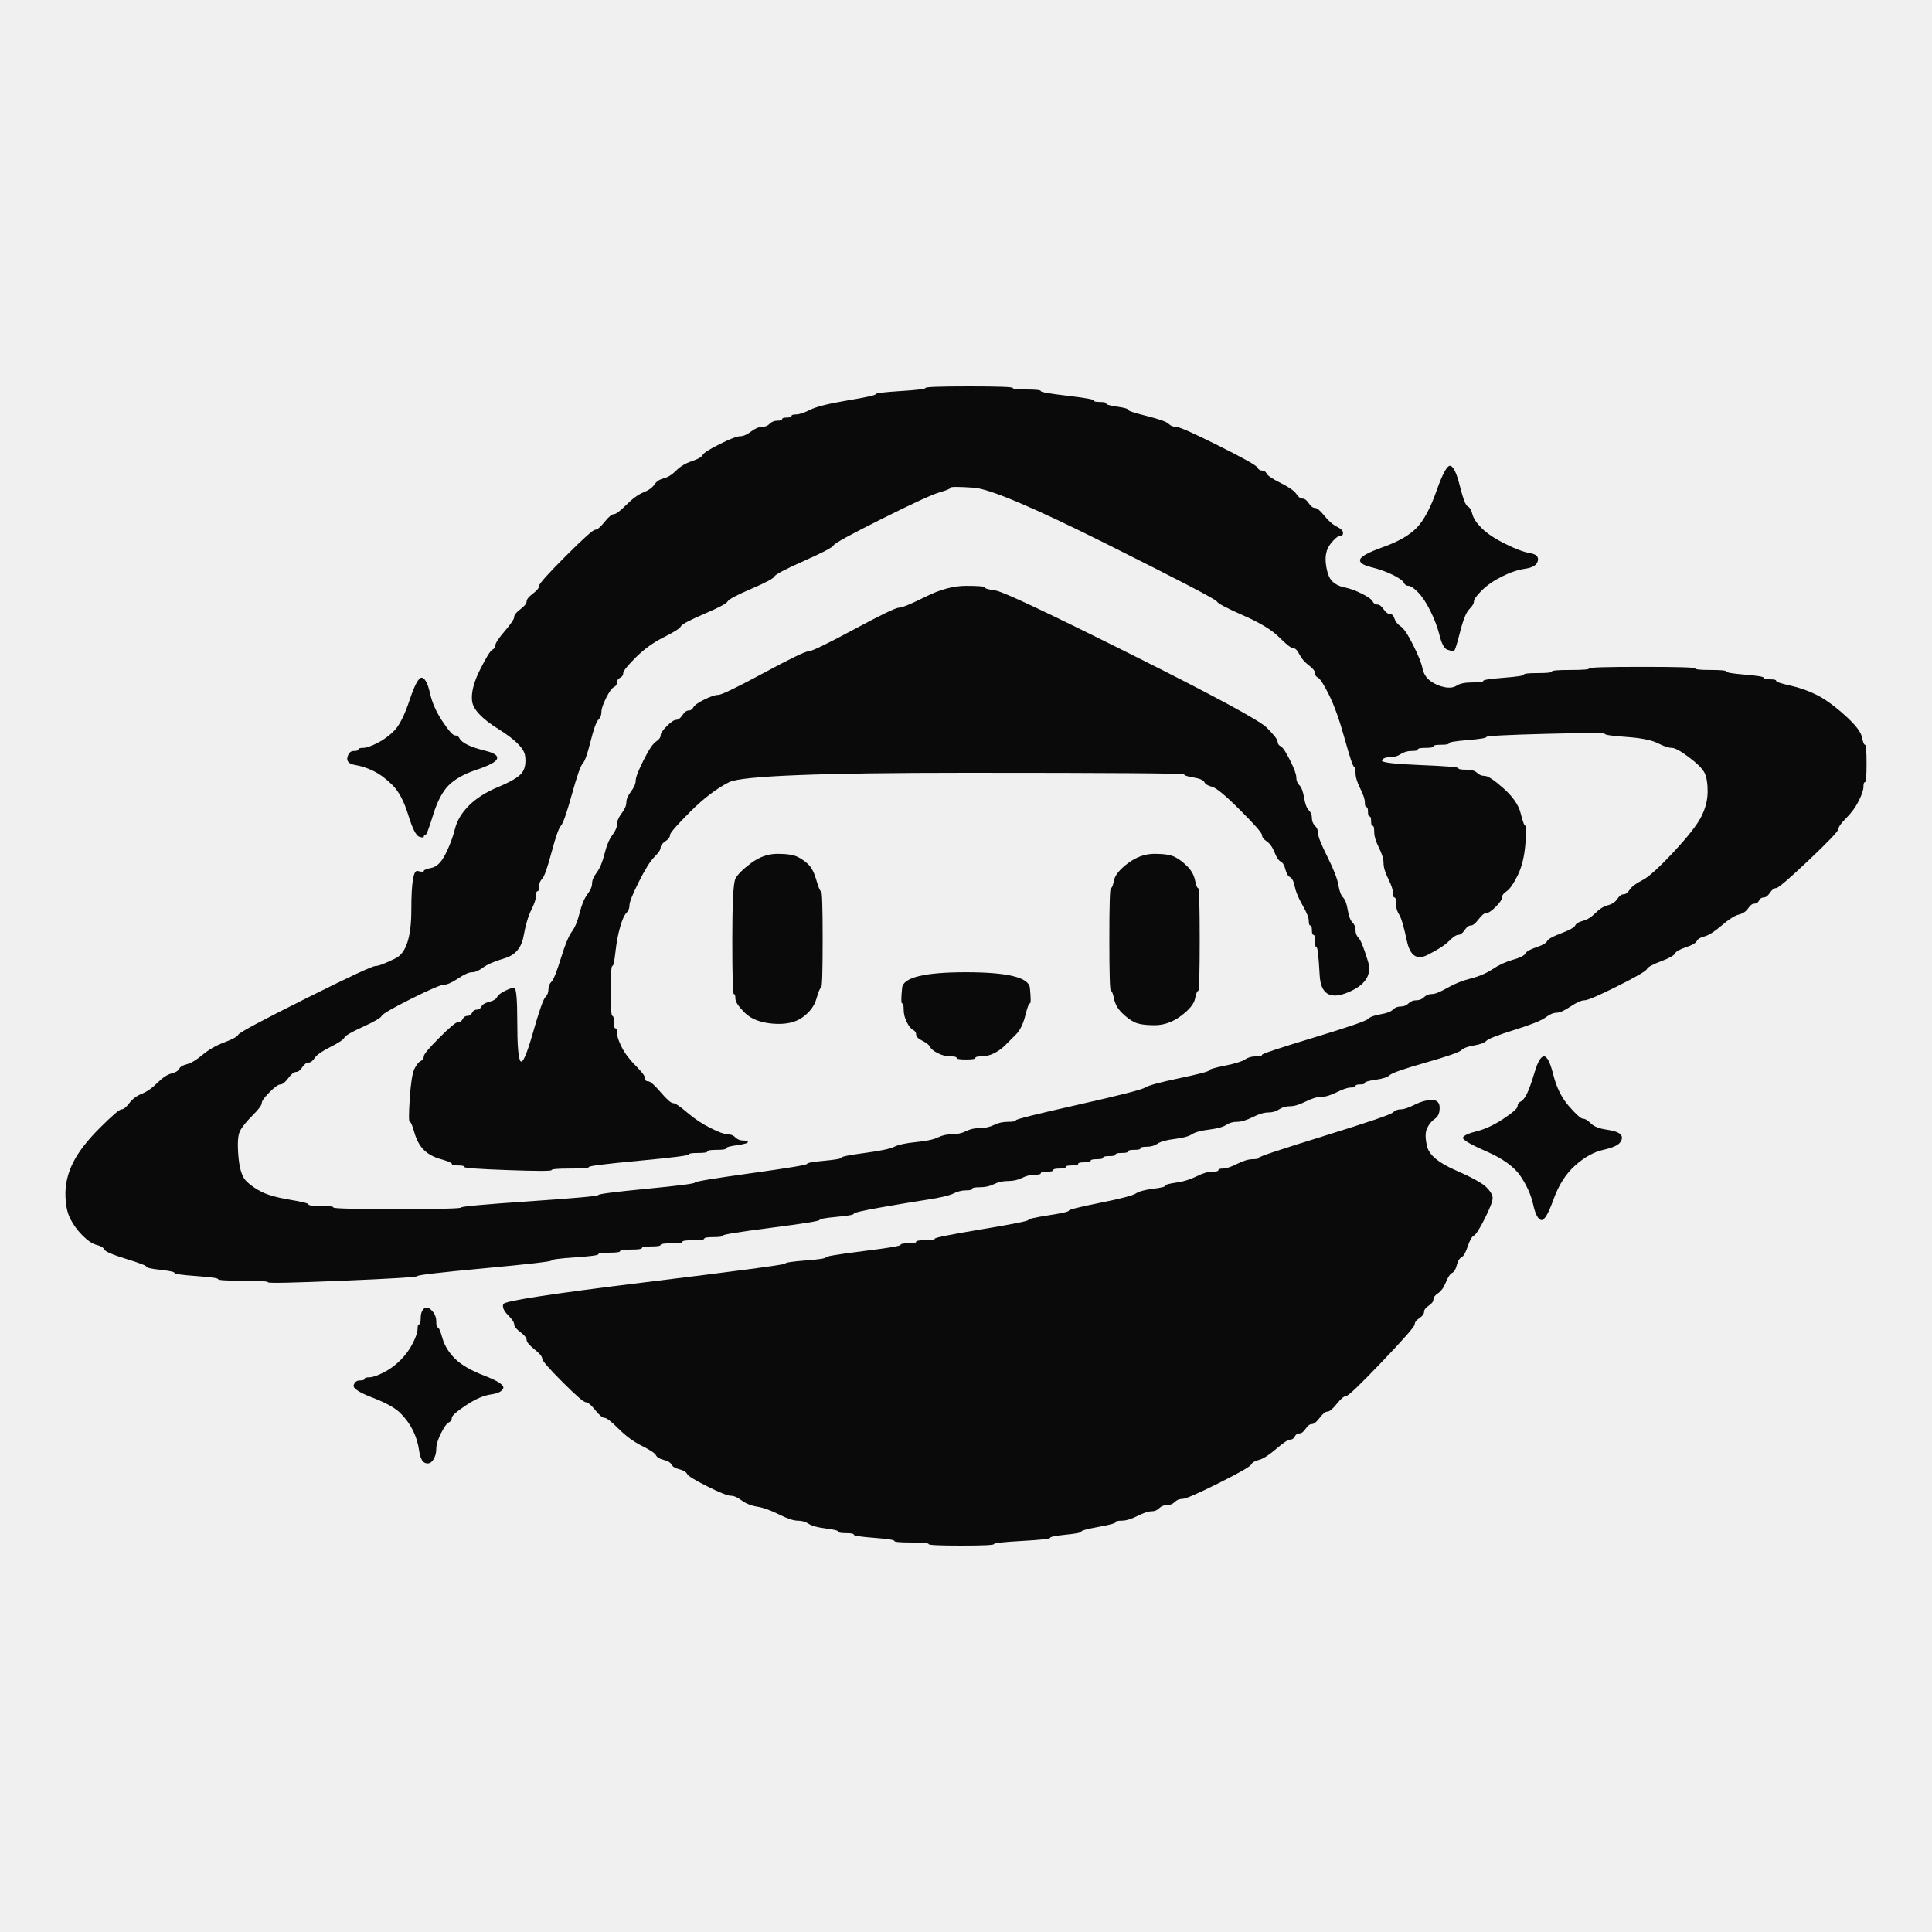
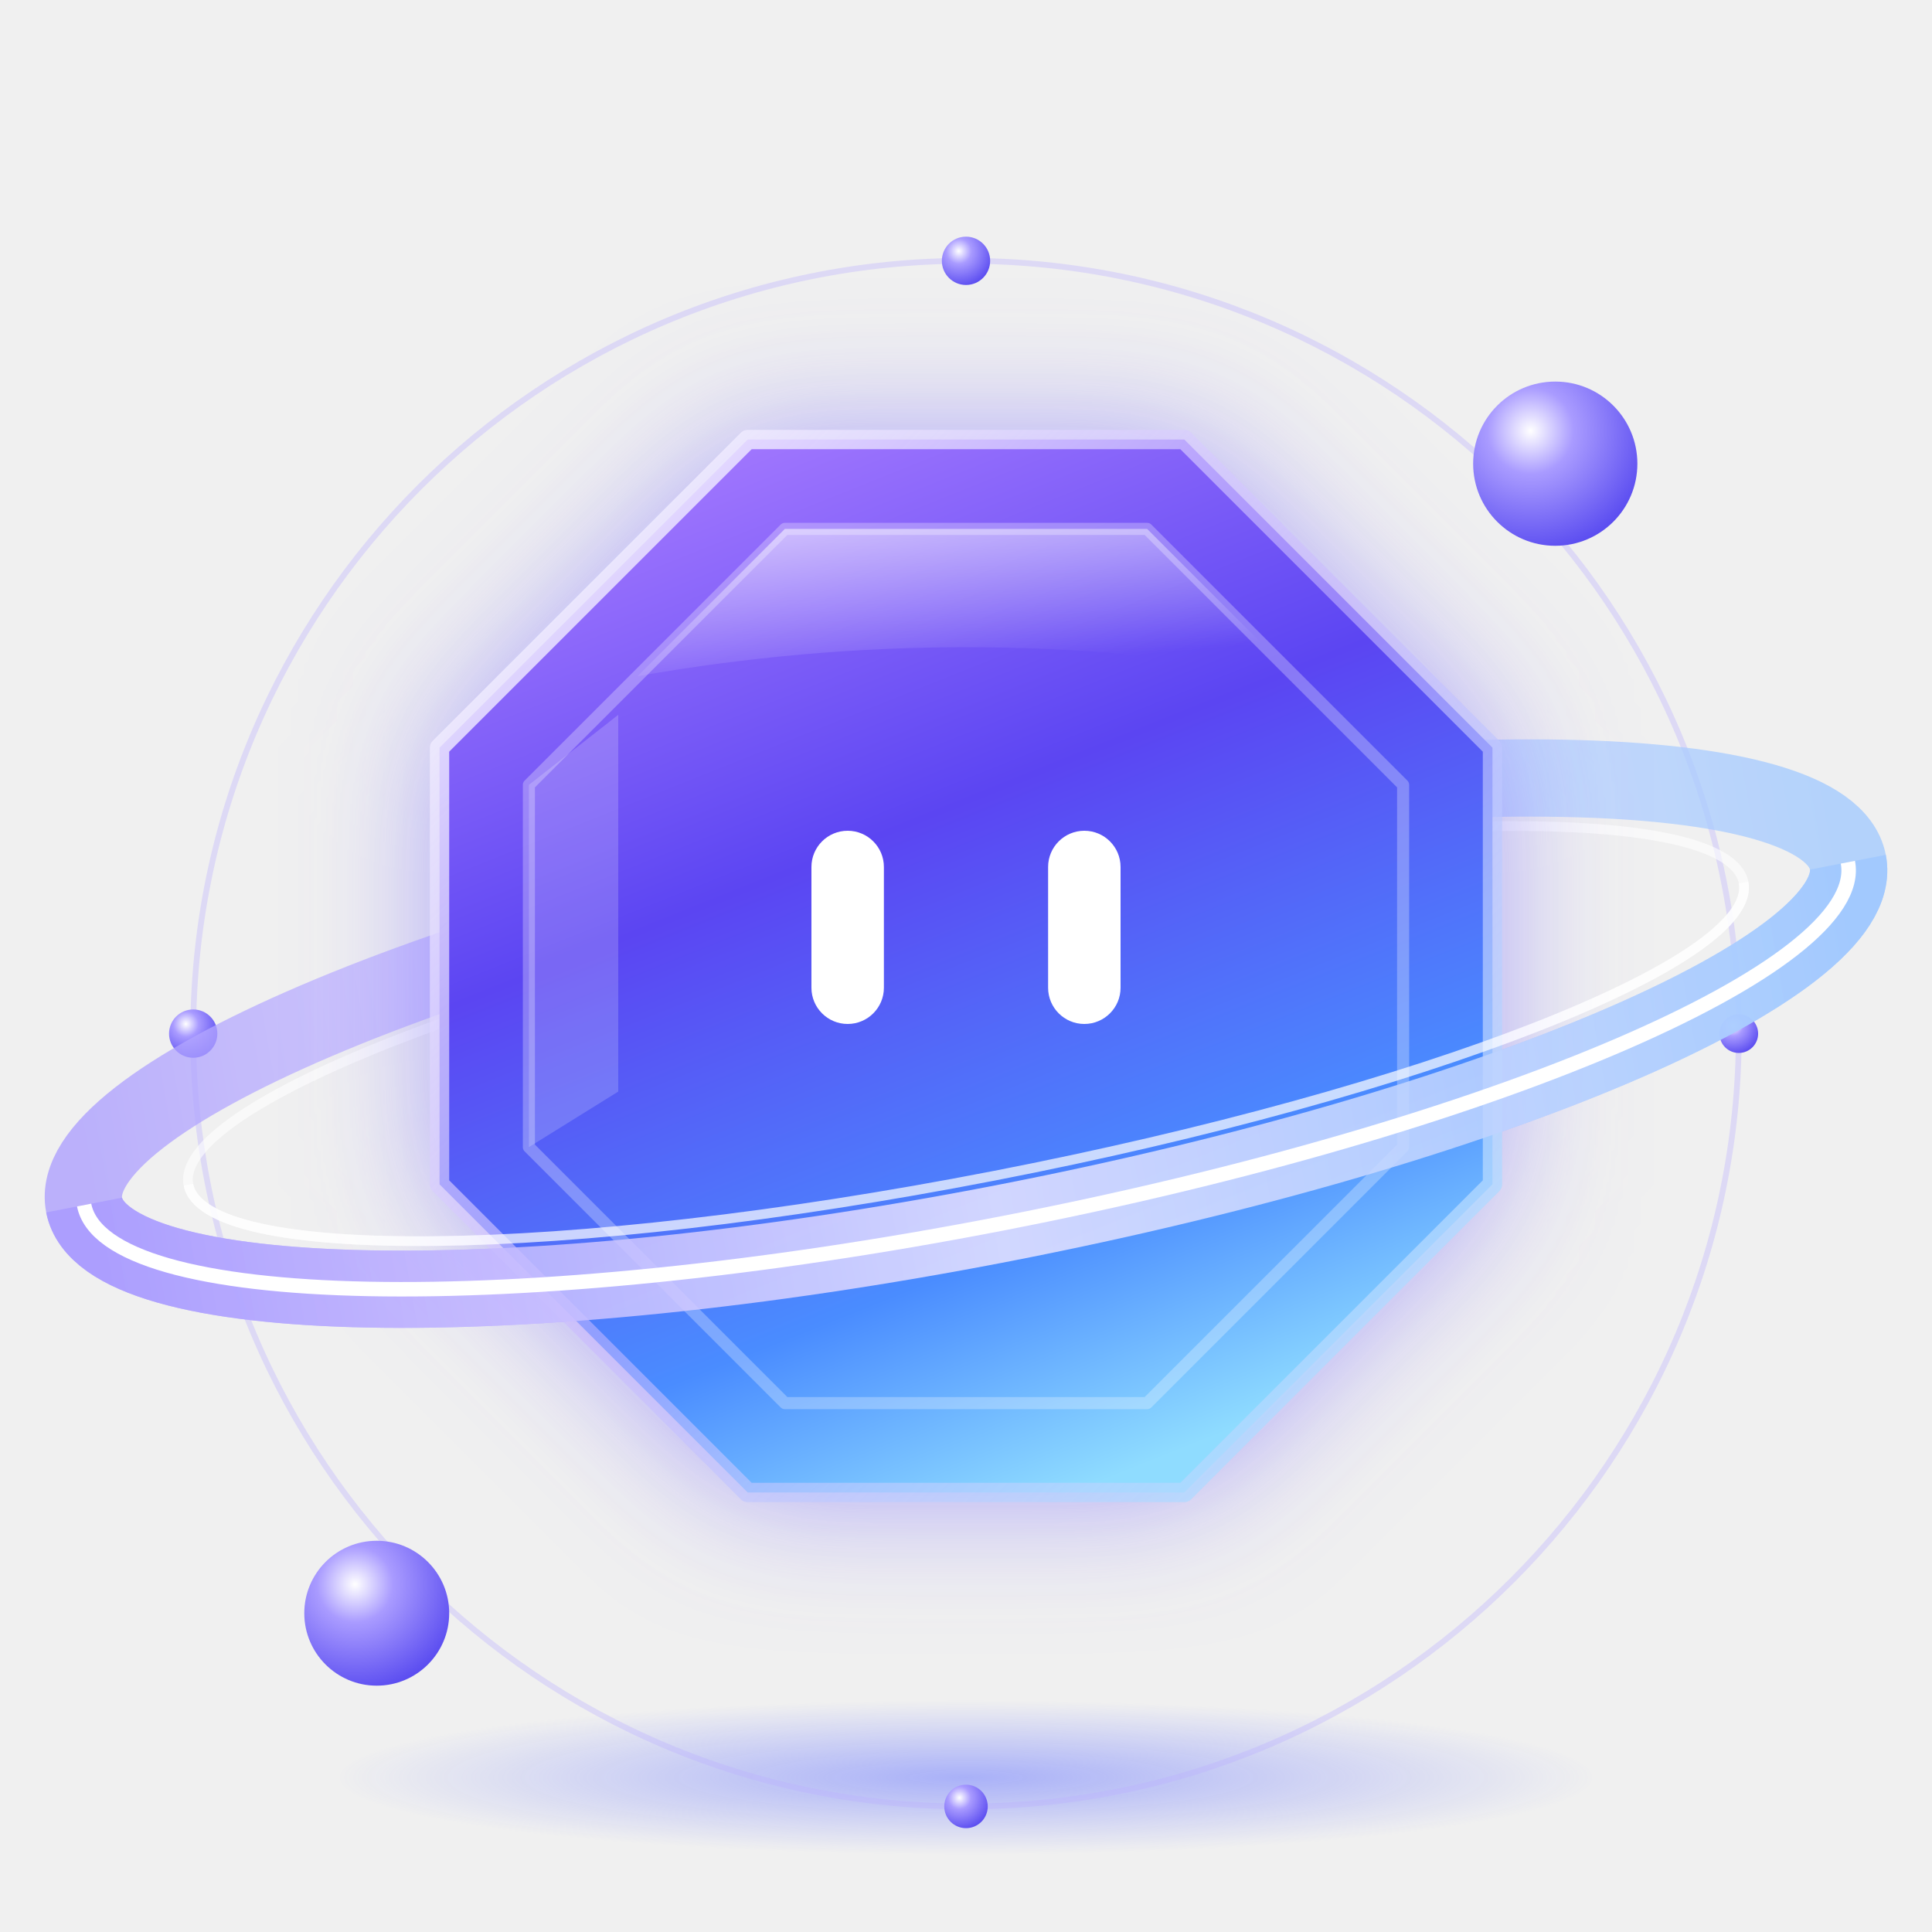
- <svg xmlns="http://www.w3.org/2000/svg" viewBox="10 6 620 620" role="img" aria-label="Unidade de Inteligência">
+ <svg xmlns="http://www.w3.org/2000/svg" viewBox="0 0 400 400" role="img" aria-label="Unidade de Inteligência">
+   <defs>
+     <linearGradient id="corpo" x1="0.2" y1="0" x2="0.6" y2="1">
+       <stop offset="0" stop-color="#a77bff" />
+       <stop offset="0.4" stop-color="#5b45f2" />
+       <stop offset="0.78" stop-color="#4a8cff" />
+       <stop offset="1" stop-color="#8fdcff" />
+     </linearGradient>
+     <linearGradient id="borda" x1="0" y1="0" x2="1" y2="1">
+       <stop offset="0" stop-color="#ffffff" stop-opacity=".95" />
+       <stop offset="0.5" stop-color="#c9b8ff" stop-opacity=".55" />
+       <stop offset="1" stop-color="#a8e6ff" stop-opacity=".9" />
+     </linearGradient>
+     <linearGradient id="vidro" x1="0" y1="0" x2="0.4" y2="1">
+       <stop offset="0" stop-color="#ffffff" stop-opacity=".6" />
+       <stop offset="1" stop-color="#ffffff" stop-opacity="0" />
+     </linearGradient>
+     <linearGradient id="anel" x1="0" y1="0" x2="1" y2="0">
+       <stop offset="0" stop-color="#a99bff" />
+       <stop offset="0.5" stop-color="#e9e4ff" />
+       <stop offset="1" stop-color="#9fc8ff" />
+     </linearGradient>
+     <radialGradient id="bola" cx="0.35" cy="0.3" r="0.75">
+       <stop offset="0" stop-color="#ffffff" />
+       <stop offset="0.35" stop-color="#a99bff" />
+       <stop offset="1" stop-color="#5a4cf0" />
+     </radialGradient>
+     <radialGradient id="chao" cx="0.5" cy="0.5" r="0.5">
+       <stop offset="0" stop-color="#6f7dff" stop-opacity=".55" />
+       <stop offset="1" stop-color="#6f7dff" stop-opacity="0" />
+     </radialGradient>
+     <filter id="aura" x="-30%" y="-30%" width="160%" height="160%">
+       <feGaussianBlur stdDeviation="14" />
+     </filter>
+     <clipPath id="frente">
+       <rect x="0" y="214" width="400" height="186" />
+     </clipPath>
+   </defs>
  <style>
-     .t { fill: #0a0a0a; }
-     @media (prefers-color-scheme: dark) { .t { fill: #f7f7f7; } }
-     .corpo  { animation: flutuar 4.2s ease-in-out infinite; }
-     .olhos  { transform-box: fill-box; transform-origin: center;
-               animation: piscar 5s ease-in-out infinite; }
-     .estrela { transform-box: fill-box; transform-origin: center;
-                animation: brilhar 2.6s ease-in-out infinite; }
-     .e2 { animation-delay: -0.65s; } .e3 { animation-delay: -1.3s; } .e4 { animation-delay: -1.95s; }
-     @keyframes flutuar { 0%, 100% { transform: translateY(0); } 50% { transform: translateY(-10px); } }
-     @keyframes piscar  { 0%, 92%, 100% { transform: scaleY(1); } 95% { transform: scaleY(0.1); } }
-     @keyframes brilhar { 0%, 100% { transform: scale(1) rotate(0deg); opacity: 1; }
-                          50% { transform: scale(0.55) rotate(20deg); opacity: 0.45; } }
+     .flutua { animation: flutuar 4.5s ease-in-out infinite; }
+     .chao { animation: sombra 4.5s ease-in-out infinite; transform-origin: 200px 368px; }
+     .olho { transform-box: fill-box; transform-origin: center; animation: piscar 5s ease-in-out infinite; }
+     .orbita { transform-origin: 200px 214px; animation: girar 18s linear infinite; }
+     .orbita.b { animation-duration: 26s; animation-direction: reverse; }
+     .anel-luz { animation: brilho 3.2s ease-in-out infinite; }
+     @keyframes flutuar { 0%, 100% { transform: translateY(0); } 50% { transform: translateY(-9px); } }
+     @keyframes sombra { 0%, 100% { transform: scaleX(1); opacity: 1; } 50% { transform: scaleX(.86); opacity: .7; } }
+     @keyframes piscar { 0%, 92%, 100% { transform: scaleY(1); } 95% { transform: scaleY(.1); } }
+     @keyframes girar { to { transform: rotate(360deg); } }
+     @keyframes brilho { 0%, 100% { opacity: .35; } 50% { opacity: .9; } }
    @media (prefers-reduced-motion: reduce) { * { animation: none !important; } }
  </style>
-   <path class="t estrela e1" d="M471.0 163.5Q474.0 155.0 475.5 155.5Q477.0 156.0 478.5 162.0Q480.0 168.0 481.0 168.5Q482.0 169.0 482.5 171.0Q483.0 173.0 485.5 175.5Q488.0 178.0 493.0 180.5Q498.0 183.0 501.0 183.5Q504.0 184.0 503.5 186.0Q503.0 188.0 499.5 188.5Q496.0 189.0 492.0 191.0Q488.0 193.0 485.5 195.5Q483.0 198.0 483.0 199.0Q483.0 200.0 481.5 201.5Q480.0 203.0 478.5 209.0Q477.0 215.0 476.5 215.0Q476.0 215.0 474.5 214.5Q473.0 214.0 472.0 210.0Q471.0 206.0 469.0 202.0Q467.0 198.0 465.0 196.0Q463.0 194.0 462.0 194.0Q461.0 194.0 460.5 193.0Q460.0 192.0 457.0 190.5Q454.0 189.0 450.0 188.0Q446.0 187.0 446.5 185.5Q447.0 184.0 454.0 181.5Q461.0 179.0 464.5 175.5Q468.0 172.0 471.0 163.5Z" />
-   <path class="t estrela e2" d="M141.5 230.5Q144.0 223.0 145.5 223.5Q147.0 224.0 148.0 228.5Q149.0 233.0 152.0 237.5Q155.0 242.0 156.0 242.0Q157.0 242.0 157.5 243.0Q158.0 244.0 160.0 245.0Q162.0 246.0 166.0 247.0Q170.0 248.0 169.5 249.5Q169.0 251.0 163.0 253.0Q157.0 255.0 154.0 258.0Q151.0 261.0 149.0 267.5Q147.0 274.0 146.5 274.0Q146.0 274.0 146.0 274.5Q146.0 275.0 144.5 274.5Q143.0 274.0 141.0 267.5Q139.0 261.0 136.0 258.0Q133.0 255.0 130.0 253.5Q127.0 252.0 124.0 251.5Q121.0 251.0 121.5 249.0Q122.0 247.0 123.5 247.0Q125.0 247.0 125.0 246.5Q125.0 246.0 126.5 246.0Q128.0 246.0 131.0 244.5Q134.0 243.0 136.5 240.5Q139.0 238.0 141.5 230.5Z" />
-   <path class="t estrela e3" d="M502.5 350.0Q504.0 345.0 505.5 345.0Q507.0 345.0 508.5 351.0Q510.0 357.0 513.5 361.0Q517.0 365.0 518.0 365.0Q519.0 365.0 520.5 366.5Q522.0 368.0 525.5 368.5Q529.0 369.0 530.0 370.0Q531.0 371.0 530.0 372.5Q529.0 374.0 524.5 375.0Q520.0 376.0 515.5 380.0Q511.0 384.0 508.5 391.0Q506.0 398.0 504.5 397.5Q503.0 397.0 502.0 392.5Q501.0 388.0 498.0 383.5Q495.0 379.0 487.0 375.5Q479.0 372.0 479.5 371.0Q480.0 370.0 484.0 369.0Q488.0 368.0 492.5 365.0Q497.0 362.0 497.0 361.0Q497.0 360.0 498.0 359.5Q499.0 359.0 500.0 357.0Q501.0 355.0 502.5 350.0Z" />
-   <path class="t estrela e4" d="M146.0 426.0Q147.0 425.0 148.5 426.5Q150.0 428.0 150.0 430.0Q150.0 432.0 150.5 432.0Q151.0 432.0 152.0 435.5Q153.0 439.0 156.0 442.0Q159.0 445.0 165.5 447.5Q172.0 450.0 171.5 451.5Q171.0 453.0 167.5 453.5Q164.0 454.0 159.5 457.0Q155.0 460.0 155.0 461.0Q155.0 462.0 154.0 462.5Q153.0 463.0 151.5 466.0Q150.0 469.0 150.0 471.0Q150.0 473.0 149.0 474.5Q148.0 476.0 146.5 475.5Q145.0 475.0 144.5 471.5Q144.0 468.0 142.5 465.0Q141.0 462.0 138.5 459.5Q136.0 457.0 129.5 454.5Q123.0 452.0 123.5 450.5Q124.0 449.0 125.5 449.0Q127.0 449.0 127.0 448.5Q127.0 448.0 128.5 448.0Q130.0 448.0 133.0 446.5Q136.0 445.0 138.5 442.5Q141.0 440.0 142.5 437.0Q144.0 434.0 144.0 432.5Q144.0 431.0 144.5 431.0Q145.0 431.0 145.0 429.0Q145.0 427.0 146.0 426.0Z" />
-   <g class="corpo">
-     <path class="t" fill-rule="evenodd" d="M307.0 130.5Q307.0 130.0 321.0 130.0Q335.0 130.0 335.0 130.5Q335.0 131.0 339.5 131.0Q344.0 131.0 344.0 131.5Q344.0 132.0 352.5 133.0Q361.0 134.0 361.0 134.5Q361.0 135.0 363.0 135.0Q365.0 135.0 365.0 135.5Q365.0 136.0 368.5 136.5Q372.0 137.0 372.0 137.5Q372.0 138.0 378.0 139.5Q384.0 141.0 385.0 142.0Q386.0 143.0 387.5 143.0Q389.0 143.0 401.0 149.0Q413.0 155.0 413.5 156.0Q414.0 157.0 415.0 157.0Q416.0 157.0 416.5 158.0Q417.0 159.0 421.0 161.0Q425.0 163.0 426.0 164.5Q427.0 166.0 428.0 166.0Q429.0 166.0 430.0 167.5Q431.0 169.0 432.0 169.0Q433.0 169.0 435.0 171.5Q437.0 174.0 439.0 175.0Q441.0 176.0 441.0 177.0Q441.0 178.0 440.0 178.0Q439.0 178.0 437.0 180.5Q435.0 183.0 435.5 187.0Q436.0 191.0 437.5 192.5Q439.0 194.0 441.5 194.5Q444.0 195.0 447.0 196.5Q450.0 198.0 450.5 199.0Q451.0 200.0 452.0 200.0Q453.0 200.0 454.0 201.5Q455.0 203.0 456.0 203.0Q457.0 203.0 457.5 204.5Q458.0 206.0 459.5 207.0Q461.0 208.0 463.5 213.0Q466.0 218.0 466.5 220.5Q467.0 223.0 469.0 224.5Q471.0 226.0 473.5 226.5Q476.0 227.0 477.5 226.0Q479.0 225.0 482.5 225.0Q486.0 225.0 486.0 224.5Q486.0 224.0 492.5 223.5Q499.0 223.0 499.0 222.5Q499.0 222.0 503.5 222.0Q508.0 222.0 508.0 221.5Q508.0 221.0 514.0 221.0Q520.0 221.0 520.0 220.5Q520.0 220.0 537.0 220.0Q554.0 220.0 554.0 220.5Q554.0 221.0 559.0 221.0Q564.0 221.0 564.0 221.5Q564.0 222.0 570.0 222.5Q576.0 223.0 576.0 223.5Q576.0 224.0 578.0 224.0Q580.0 224.0 580.0 224.5Q580.0 225.0 584.5 226.0Q589.0 227.0 593.0 229.0Q597.0 231.0 602.0 235.5Q607.0 240.0 607.5 242.5Q608.0 245.0 608.5 245.0Q609.0 245.0 609.0 251.0Q609.0 257.0 608.5 257.0Q608.0 257.0 608.0 258.5Q608.0 260.0 606.5 263.0Q605.0 266.0 602.5 268.5Q600.0 271.0 600.0 272.0Q600.0 273.0 590.5 282.0Q581.0 291.0 580.0 291.0Q579.0 291.0 578.0 292.5Q577.0 294.0 576.0 294.0Q575.0 294.0 574.5 295.0Q574.0 296.0 573.0 296.0Q572.0 296.0 571.0 297.5Q570.0 299.0 568.0 299.5Q566.0 300.0 562.5 303.0Q559.0 306.0 557.0 306.5Q555.0 307.0 554.5 308.0Q554.0 309.0 551.0 310.0Q548.0 311.0 547.5 312.0Q547.0 313.0 543.0 314.5Q539.0 316.0 538.5 317.0Q538.0 318.0 529.0 322.5Q520.0 327.0 518.5 327.0Q517.0 327.0 514.0 329.0Q511.0 331.0 509.5 331.0Q508.0 331.0 506.0 332.5Q504.0 334.0 496.0 336.5Q488.0 339.0 487.0 340.0Q486.0 341.0 483.0 341.5Q480.0 342.0 479.0 343.0Q478.0 344.0 467.5 347.0Q457.0 350.0 456.0 351.0Q455.0 352.0 451.5 352.5Q448.0 353.0 448.0 353.5Q448.0 354.0 446.5 354.0Q445.0 354.0 445.0 354.5Q445.0 355.0 443.5 355.0Q442.0 355.0 439.0 356.5Q436.0 358.0 434.0 358.0Q432.0 358.0 429.0 359.5Q426.0 361.0 424.0 361.0Q422.0 361.0 420.5 362.0Q419.0 363.0 417.0 363.0Q415.0 363.0 412.0 364.5Q409.0 366.0 407.0 366.0Q405.0 366.0 403.5 367.0Q402.0 368.0 398.0 368.5Q394.0 369.0 392.5 370.0Q391.0 371.0 387.0 371.5Q383.0 372.0 381.5 373.0Q380.0 374.0 378.0 374.0Q376.0 374.0 376.0 374.5Q376.0 375.0 374.0 375.0Q372.0 375.0 372.0 375.5Q372.0 376.0 370.0 376.0Q368.0 376.0 368.0 376.5Q368.0 377.0 366.0 377.0Q364.0 377.0 364.0 377.5Q364.0 378.0 362.0 378.0Q360.0 378.0 360.0 378.5Q360.0 379.0 358.0 379.0Q356.0 379.0 356.0 379.5Q356.0 380.0 354.0 380.0Q352.0 380.0 352.0 380.5Q352.0 381.0 350.0 381.0Q348.0 381.0 348.0 381.5Q348.0 382.0 346.0 382.0Q344.0 382.0 344.0 382.5Q344.0 383.0 342.0 383.0Q340.0 383.0 338.0 384.0Q336.0 385.0 333.5 385.0Q331.0 385.0 329.0 386.0Q327.0 387.0 324.5 387.0Q322.0 387.0 322.0 387.5Q322.0 388.0 320.0 388.0Q318.0 388.0 316.0 389.0Q314.0 390.0 307.5 391.0Q301.0 392.0 292.5 393.5Q284.0 395.0 284.0 395.5Q284.0 396.0 278.5 396.5Q273.0 397.0 273.0 397.5Q273.0 398.0 257.5 400.0Q242.0 402.0 242.0 402.5Q242.0 403.0 239.0 403.0Q236.0 403.0 236.0 403.5Q236.0 404.0 232.5 404.0Q229.0 404.0 229.0 404.5Q229.0 405.0 225.5 405.0Q222.0 405.0 222.0 405.5Q222.0 406.0 219.0 406.0Q216.0 406.0 216.0 406.5Q216.0 407.0 212.5 407.0Q209.0 407.0 209.0 407.5Q209.0 408.0 205.5 408.0Q202.0 408.0 202.0 408.5Q202.0 409.0 194.5 409.5Q187.0 410.0 187.0 410.5Q187.0 411.0 165.5 413.0Q144.0 415.0 144.0 415.5Q144.0 416.0 120.0 417.0Q96.0 418.0 96.0 417.5Q96.0 417.0 88.0 417.0Q80.0 417.0 80.0 416.5Q80.0 416.0 73.0 415.5Q66.0 415.0 66.0 414.5Q66.0 414.0 61.5 413.5Q57.0 413.0 57.0 412.5Q57.0 412.0 50.5 410.0Q44.0 408.0 43.5 407.0Q43.0 406.0 41.0 405.5Q39.0 405.0 36.5 402.5Q34.0 400.0 32.5 397.0Q31.0 394.0 31.0 389.0Q31.0 384.0 33.5 379.0Q36.0 374.0 42.0 368.0Q48.0 362.0 49.0 362.0Q50.0 362.0 51.5 360.0Q53.0 358.0 55.5 357.0Q58.0 356.0 60.5 353.5Q63.0 351.0 65.0 350.5Q67.0 350.0 67.5 349.0Q68.0 348.0 70.0 347.5Q72.0 347.0 75.0 344.5Q78.0 342.0 82.0 340.5Q86.0 339.0 86.5 338.0Q87.0 337.0 108.0 326.5Q129.0 316.0 130.5 316.0Q132.0 316.0 137.0 313.5Q142.0 311.0 142.0 298.0Q142.0 285.0 144.0 285.5Q146.0 286.0 146.0 285.5Q146.0 285.0 148.5 284.5Q151.0 284.0 153.0 280.0Q155.0 276.0 156.0 272.0Q157.0 268.0 160.5 264.5Q164.0 261.0 170.0 258.5Q176.0 256.0 177.5 254.0Q179.0 252.0 178.5 248.5Q178.0 245.0 170.0 240.0Q162.0 235.0 161.5 231.0Q161.0 227.0 164.0 221.0Q167.0 215.0 168.0 214.5Q169.0 214.0 169.0 213.0Q169.0 212.0 172.0 208.5Q175.0 205.0 175.0 204.0Q175.0 203.0 177.0 201.5Q179.0 200.0 179.0 199.0Q179.0 198.0 181.0 196.5Q183.0 195.0 183.0 194.0Q183.0 193.0 191.5 184.5Q200.0 176.0 201.0 176.0Q202.0 176.0 204.0 173.5Q206.0 171.0 207.0 171.0Q208.0 171.0 211.0 168.0Q214.0 165.0 216.5 164.0Q219.0 163.0 220.0 161.5Q221.0 160.0 223.0 159.5Q225.0 159.0 227.0 157.0Q229.0 155.0 232.0 154.0Q235.0 153.0 235.5 152.0Q236.0 151.0 241.0 148.5Q246.0 146.0 247.5 146.0Q249.0 146.0 251.0 144.5Q253.0 143.0 254.5 143.0Q256.0 143.0 257.0 142.0Q258.0 141.0 259.5 141.0Q261.0 141.0 261.0 140.5Q261.0 140.0 262.5 140.0Q264.0 140.0 264.0 139.5Q264.0 139.0 265.5 139.0Q267.0 139.0 270.0 137.5Q273.0 136.0 282.0 134.5Q291.0 133.0 291.0 132.5Q291.0 132.0 299.0 131.5Q307.0 131.0 307.0 130.5ZM311.5 164.0Q308.0 165.0 293.0 172.5Q278.0 180.0 277.5 181.0Q277.0 182.0 268.0 186.0Q259.0 190.0 258.5 191.0Q258.0 192.0 251.0 195.0Q244.0 198.0 243.5 199.0Q243.0 200.0 236.0 203.0Q229.0 206.0 228.5 207.0Q228.0 208.0 223.0 210.5Q218.0 213.0 214.0 217.0Q210.0 221.0 210.0 222.0Q210.0 223.0 209.0 223.5Q208.0 224.0 208.0 225.0Q208.0 226.0 207.0 226.5Q206.0 227.0 204.5 230.0Q203.0 233.0 203.0 234.5Q203.0 236.0 202.0 237.0Q201.0 238.0 199.5 244.0Q198.0 250.0 197.0 251.0Q196.0 252.0 193.5 261.0Q191.0 270.0 190.0 271.0Q189.0 272.0 187.0 279.5Q185.0 287.0 184.0 288.0Q183.0 289.0 183.0 290.5Q183.0 292.0 182.5 292.0Q182.0 292.0 182.0 293.5Q182.0 295.0 180.5 298.0Q179.0 301.0 178.0 306.5Q177.0 312.0 172.0 313.5Q167.0 315.0 165.0 316.5Q163.0 318.0 161.5 318.0Q160.0 318.0 157.0 320.0Q154.0 322.0 152.5 322.0Q151.0 322.0 142.0 326.5Q133.0 331.0 132.5 332.0Q132.0 333.0 126.5 335.5Q121.0 338.0 120.5 339.0Q120.0 340.0 116.0 342.0Q112.0 344.0 111.0 345.5Q110.0 347.0 109.0 347.0Q108.0 347.0 107.0 348.5Q106.0 350.0 105.0 350.0Q104.0 350.0 102.5 352.0Q101.0 354.0 100.0 354.0Q99.0 354.0 96.5 356.5Q94.0 359.0 94.0 360.0Q94.0 361.0 91.0 364.0Q88.0 367.0 87.0 369.0Q86.0 371.0 86.5 377.0Q87.0 383.0 89.0 385.0Q91.0 387.0 94.0 388.5Q97.0 390.0 103.0 391.0Q109.0 392.0 109.0 392.5Q109.0 393.0 113.0 393.0Q117.0 393.0 117.0 393.5Q117.0 394.0 137.5 394.0Q158.0 394.0 158.0 393.5Q158.0 393.0 180.0 391.5Q202.0 390.0 202.0 389.5Q202.0 389.0 217.5 387.5Q233.0 386.0 233.0 385.5Q233.0 385.0 251.0 382.5Q269.0 380.0 269.0 379.5Q269.0 379.0 274.5 378.5Q280.0 378.0 280.0 377.5Q280.0 377.0 287.5 376.0Q295.0 375.0 297.0 374.0Q299.0 373.0 304.0 372.5Q309.0 372.0 311.0 371.0Q313.0 370.0 315.5 370.0Q318.0 370.0 320.0 369.0Q322.0 368.0 324.5 368.0Q327.0 368.0 329.0 367.0Q331.0 366.0 333.5 366.0Q336.0 366.0 336.0 365.5Q336.0 365.0 356.0 360.5Q376.0 356.0 377.5 355.0Q379.0 354.0 388.5 352.0Q398.0 350.0 398.0 349.5Q398.0 349.0 403.0 348.0Q408.0 347.0 409.5 346.0Q411.0 345.0 413.0 345.0Q415.0 345.0 415.0 344.5Q415.0 344.0 431.5 339.0Q448.0 334.0 449.0 333.0Q450.0 332.0 453.0 331.5Q456.0 331.0 457.0 330.0Q458.0 329.0 459.5 329.0Q461.0 329.0 462.0 328.0Q463.0 327.0 464.5 327.0Q466.0 327.0 467.0 326.0Q468.0 325.0 469.5 325.0Q471.0 325.0 474.5 323.0Q478.0 321.0 482.0 320.0Q486.0 319.0 489.0 317.0Q492.0 315.0 495.5 314.0Q499.0 313.0 499.5 312.0Q500.0 311.0 503.0 310.0Q506.0 309.0 506.5 308.0Q507.0 307.0 511.0 305.5Q515.0 304.0 515.5 303.0Q516.0 302.0 518.0 301.5Q520.0 301.0 522.0 299.0Q524.0 297.0 526.0 296.5Q528.0 296.0 529.0 294.5Q530.0 293.0 531.0 293.0Q532.0 293.0 533.0 291.5Q534.0 290.0 537.0 288.5Q540.0 287.0 547.0 279.5Q554.0 272.0 556.0 268.0Q558.0 264.0 558.0 260.0Q558.0 256.0 557.0 254.0Q556.0 252.0 552.0 249.0Q548.0 246.0 546.5 246.0Q545.0 246.0 542.0 244.5Q539.0 243.0 532.0 242.5Q525.0 242.0 525.0 241.5Q525.0 241.0 506.0 241.5Q487.0 242.0 487.0 242.5Q487.0 243.0 481.0 243.5Q475.0 244.0 475.0 244.5Q475.0 245.0 472.5 245.0Q470.0 245.0 470.0 245.5Q470.0 246.0 467.5 246.0Q465.0 246.0 465.0 246.5Q465.0 247.0 463.0 247.0Q461.0 247.0 459.5 248.0Q458.0 249.0 456.0 249.0Q454.0 249.0 453.5 250.0Q453.0 251.0 465.5 251.5Q478.0 252.0 478.0 252.5Q478.0 253.0 480.5 253.0Q483.0 253.0 484.0 254.0Q485.0 255.0 486.5 255.0Q488.0 255.0 492.5 259.0Q497.0 263.0 498.0 267.0Q499.0 271.0 499.5 271.0Q500.0 271.0 499.5 277.0Q499.0 283.0 497.0 287.0Q495.0 291.0 493.5 292.0Q492.0 293.0 492.0 294.0Q492.0 295.0 490.0 297.0Q488.0 299.0 487.0 299.0Q486.0 299.0 484.5 301.0Q483.0 303.0 482.0 303.0Q481.0 303.0 480.0 304.5Q479.0 306.0 478.0 306.0Q477.0 306.0 475.0 308.0Q473.0 310.0 468.0 312.5Q463.0 315.0 461.5 308.0Q460.0 301.0 459.0 299.5Q458.0 298.0 458.0 296.0Q458.0 294.0 457.5 294.0Q457.0 294.0 457.0 292.5Q457.0 291.0 455.5 288.0Q454.0 285.0 454.0 283.0Q454.0 281.0 452.5 278.0Q451.0 275.0 451.0 273.0Q451.0 271.0 450.5 271.0Q450.0 271.0 450.0 269.5Q450.0 268.0 449.5 268.0Q449.0 268.0 449.0 266.5Q449.0 265.0 448.5 265.0Q448.0 265.0 448.0 263.5Q448.0 262.0 446.5 259.0Q445.0 256.0 445.0 254.0Q445.0 252.0 444.5 252.0Q444.0 252.0 441.5 243.0Q439.0 234.0 436.5 229.0Q434.0 224.0 433.0 223.5Q432.0 223.0 432.0 222.0Q432.0 221.0 430.0 219.5Q428.0 218.0 427.0 216.0Q426.0 214.0 425.0 214.0Q424.0 214.0 420.5 210.5Q417.0 207.0 409.0 203.5Q401.0 200.0 400.5 199.0Q400.0 198.0 365.0 180.5Q330.0 163.0 322.5 162.5Q315.0 162.0 315.0 162.5Q315.0 163.0 311.5 164.0Z" />
-     <path class="t" fill-rule="evenodd" d="M464.0 360.5Q467.0 359.0 469.5 359.0Q472.0 359.0 472.0 361.5Q472.0 364.0 470.5 365.0Q469.0 366.0 468.0 368.0Q467.0 370.0 468.0 374.0Q469.0 378.0 477.0 381.5Q485.0 385.0 487.0 387.0Q489.0 389.0 489.0 390.5Q489.0 392.0 486.5 397.0Q484.0 402.0 483.0 402.5Q482.0 403.0 481.0 406.0Q480.0 409.0 479.0 409.5Q478.0 410.0 477.5 412.0Q477.0 414.0 476.0 414.5Q475.0 415.0 474.0 417.5Q473.0 420.0 471.5 421.0Q470.0 422.0 470.0 423.0Q470.0 424.0 468.5 425.0Q467.0 426.0 467.0 427.0Q467.0 428.0 465.5 429.0Q464.0 430.0 464.0 431.0Q464.0 432.0 453.5 443.0Q443.0 454.0 442.0 454.0Q441.0 454.0 439.0 456.5Q437.0 459.0 436.0 459.0Q435.0 459.0 433.5 461.0Q432.0 463.0 431.0 463.0Q430.0 463.0 429.0 464.5Q428.0 466.0 427.0 466.0Q426.0 466.0 425.5 467.0Q425.0 468.0 424.0 468.0Q423.0 468.0 419.5 471.0Q416.0 474.0 414.0 474.5Q412.0 475.0 411.5 476.0Q411.0 477.0 401.0 482.0Q391.0 487.0 389.5 487.0Q388.0 487.0 387.0 488.0Q386.0 489.0 384.5 489.0Q383.0 489.0 382.0 490.0Q381.0 491.0 379.5 491.0Q378.0 491.0 375.0 492.5Q372.0 494.0 370.0 494.0Q368.0 494.0 368.0 494.5Q368.0 495.0 362.5 496.0Q357.0 497.0 357.0 497.5Q357.0 498.0 352.0 498.5Q347.0 499.0 347.0 499.5Q347.0 500.0 338.0 500.5Q329.0 501.0 329.0 501.5Q329.0 502.0 318.5 502.0Q308.0 502.0 308.0 501.5Q308.0 501.0 302.5 501.0Q297.0 501.0 297.0 500.5Q297.0 500.0 290.5 499.5Q284.0 499.0 284.0 498.5Q284.0 498.0 281.5 498.0Q279.0 498.0 279.0 497.5Q279.0 497.0 275.0 496.5Q271.0 496.0 269.5 495.0Q268.0 494.0 266.0 494.0Q264.0 494.0 260.0 492.0Q256.0 490.0 253.0 489.5Q250.0 489.0 248.0 487.5Q246.0 486.0 244.5 486.0Q243.0 486.0 237.0 483.0Q231.0 480.0 230.5 479.0Q230.0 478.0 228.0 477.5Q226.0 477.0 225.5 476.0Q225.0 475.0 223.0 474.5Q221.0 474.0 220.5 473.0Q220.0 472.0 216.0 470.0Q212.0 468.0 208.5 464.5Q205.0 461.0 204.0 461.0Q203.0 461.0 201.0 458.5Q199.0 456.0 198.0 456.0Q197.0 456.0 190.5 449.5Q184.0 443.0 184.0 442.0Q184.0 441.0 181.5 439.0Q179.0 437.0 179.0 436.0Q179.0 435.0 177.0 433.5Q175.0 432.0 175.0 431.0Q175.0 430.0 173.0 428.0Q171.0 426.0 171.5 424.5Q172.0 423.0 217.0 417.5Q262.0 412.0 262.0 411.5Q262.0 411.0 268.5 410.5Q275.0 410.0 275.0 409.5Q275.0 409.0 287.0 407.5Q299.0 406.0 299.0 405.5Q299.0 405.0 301.5 405.0Q304.0 405.0 304.0 404.5Q304.0 404.0 307.0 404.0Q310.0 404.0 310.0 403.5Q310.0 403.0 325.0 400.5Q340.0 398.0 340.0 397.5Q340.0 397.0 346.5 396.0Q353.0 395.0 353.0 394.5Q353.0 394.0 363.0 392.0Q373.0 390.0 374.5 389.0Q376.0 388.0 380.0 387.5Q384.0 387.0 384.0 386.5Q384.0 386.0 387.5 385.5Q391.0 385.0 394.0 383.5Q397.0 382.0 399.0 382.0Q401.0 382.0 401.0 381.5Q401.0 381.0 402.5 381.0Q404.0 381.0 407.0 379.5Q410.0 378.0 412.0 378.0Q414.0 378.0 414.0 377.5Q414.0 377.0 435.0 370.5Q456.0 364.0 457.0 363.0Q458.0 362.0 459.5 362.0Q461.0 362.0 464.0 360.5Z" />
-     <path class="t" fill-rule="evenodd" d="M307.0 197.5Q314.0 194.0 320.0 194.0Q326.0 194.0 326.0 194.5Q326.0 195.0 329.5 195.5Q333.0 196.0 373.0 216.0Q413.0 236.0 416.5 239.5Q420.0 243.0 420.0 244.0Q420.0 245.0 421.0 245.5Q422.0 246.0 424.0 250.0Q426.0 254.0 426.0 255.5Q426.0 257.0 427.0 258.0Q428.0 259.0 428.5 262.0Q429.0 265.0 430.0 266.0Q431.0 267.0 431.0 268.5Q431.0 270.0 432.0 271.0Q433.0 272.0 433.0 273.5Q433.0 275.0 436.0 281.0Q439.0 287.0 439.5 290.0Q440.0 293.0 441.0 294.0Q442.0 295.0 442.5 298.0Q443.0 301.0 444.0 302.0Q445.0 303.0 445.0 304.5Q445.0 306.0 446.0 307.0Q447.0 308.0 449.0 314.5Q451.0 321.0 442.5 324.5Q434.0 328.0 433.5 319.0Q433.0 310.0 432.5 310.0Q432.0 310.0 432.0 308.0Q432.0 306.0 431.5 306.0Q431.0 306.0 431.0 304.5Q431.0 303.0 430.5 303.0Q430.0 303.0 430.0 301.5Q430.0 300.0 428.0 296.5Q426.0 293.0 425.5 290.5Q425.0 288.0 424.0 287.5Q423.0 287.0 422.5 285.0Q422.0 283.0 421.0 282.5Q420.0 282.0 419.0 279.5Q418.0 277.0 416.5 276.0Q415.0 275.0 415.0 274.0Q415.0 273.0 408.0 266.0Q401.0 259.0 399.0 258.5Q397.0 258.0 396.5 257.0Q396.0 256.0 393.0 255.5Q390.0 255.0 390.0 254.5Q390.0 254.0 320.0 254.0Q250.0 254.0 244.0 257.0Q238.0 260.0 231.5 266.5Q225.0 273.0 225.0 274.0Q225.0 275.0 223.5 276.0Q222.0 277.0 222.0 278.0Q222.0 279.0 220.0 281.0Q218.0 283.0 215.0 289.0Q212.0 295.0 212.0 296.5Q212.0 298.0 211.0 299.0Q210.0 300.0 209.0 303.5Q208.0 307.0 207.5 311.5Q207.0 316.0 206.5 316.0Q206.0 316.0 206.0 324.0Q206.0 332.0 206.5 332.0Q207.0 332.0 207.0 334.0Q207.0 336.0 207.5 336.0Q208.0 336.0 208.0 337.5Q208.0 339.0 209.5 342.0Q211.0 345.0 214.0 348.0Q217.0 351.0 217.0 352.0Q217.0 353.0 218.0 353.0Q219.0 353.0 222.0 356.5Q225.0 360.0 226.0 360.0Q227.0 360.0 230.5 363.0Q234.0 366.0 238.0 368.0Q242.0 370.0 243.5 370.0Q245.0 370.0 246.0 371.0Q247.0 372.0 248.5 372.0Q250.0 372.0 250.0 372.5Q250.0 373.0 246.5 373.5Q243.0 374.0 243.0 374.5Q243.0 375.0 240.0 375.0Q237.0 375.0 237.0 375.5Q237.0 376.0 234.0 376.0Q231.0 376.0 231.0 376.5Q231.0 377.0 215.0 378.5Q199.0 380.0 199.0 380.5Q199.0 381.0 193.0 381.0Q187.0 381.0 187.0 381.5Q187.0 382.0 173.0 381.5Q159.0 381.0 159.0 380.5Q159.0 380.0 157.0 380.0Q155.0 380.0 155.0 379.5Q155.0 379.0 151.5 378.0Q148.0 377.0 146.0 375.0Q144.0 373.0 143.0 369.5Q142.0 366.0 141.5 366.0Q141.0 366.0 141.5 358.5Q142.0 351.0 143.0 349.0Q144.0 347.0 145.0 346.5Q146.0 346.0 146.0 345.0Q146.0 344.0 151.0 339.0Q156.0 334.0 157.0 334.0Q158.0 334.0 158.5 333.0Q159.0 332.0 160.0 332.0Q161.0 332.0 161.5 331.0Q162.0 330.0 163.0 330.0Q164.0 330.0 164.5 329.0Q165.0 328.0 167.0 327.5Q169.0 327.0 169.5 326.0Q170.0 325.0 172.0 324.0Q174.0 323.0 175.0 323.0Q176.0 323.0 176.0 334.0Q176.0 345.0 177.0 346.5Q178.0 348.0 181.0 337.5Q184.0 327.0 185.0 326.0Q186.0 325.0 186.0 323.5Q186.0 322.0 187.0 321.0Q188.0 320.0 190.0 313.5Q192.0 307.0 193.5 305.0Q195.0 303.0 196.0 299.0Q197.0 295.0 198.5 293.0Q200.0 291.0 200.0 289.5Q200.0 288.0 201.5 286.0Q203.0 284.0 204.0 280.0Q205.0 276.0 206.5 274.0Q208.0 272.0 208.0 270.5Q208.0 269.0 209.5 267.0Q211.0 265.0 211.0 263.5Q211.0 262.0 212.5 260.0Q214.0 258.0 214.0 256.5Q214.0 255.0 216.5 250.0Q219.0 245.0 220.5 244.0Q222.0 243.0 222.0 242.0Q222.0 241.0 224.0 239.0Q226.0 237.0 227.0 237.0Q228.0 237.0 229.0 235.5Q230.0 234.0 231.0 234.0Q232.0 234.0 232.5 233.0Q233.0 232.0 236.0 230.5Q239.0 229.0 240.5 229.0Q242.0 229.0 255.0 222.0Q268.0 215.0 269.5 215.0Q271.0 215.0 284.0 208.0Q297.0 201.0 298.5 201.0Q300.0 201.0 307.0 197.5Z" />
-     <g class="olhos">
-       <path class="t" d="M251.0 283.0Q255.0 280.0 259.5 280.0Q264.0 280.0 266.0 281.0Q268.0 282.0 269.5 283.5Q271.0 285.0 272.0 288.5Q273.0 292.0 273.5 292.0Q274.0 292.0 274.0 307.5Q274.0 323.0 273.5 323.0Q273.0 323.0 272.0 326.5Q271.0 330.0 267.5 332.5Q264.0 335.0 258.0 334.5Q252.0 334.0 249.0 331.0Q246.0 328.0 246.0 326.5Q246.0 325.0 245.5 325.0Q245.0 325.0 245.0 307.5Q245.0 290.0 246.0 288.0Q247.0 286.0 251.0 283.0Z" />
-       <path class="t" d="M372.0 283.0Q376.0 280.0 380.5 280.0Q385.0 280.0 387.0 281.0Q389.0 282.0 391.0 284.0Q393.0 286.0 393.5 288.5Q394.0 291.0 394.5 291.0Q395.0 291.0 395.0 307.5Q395.0 324.0 394.5 324.0Q394.0 324.0 393.5 326.5Q393.0 329.0 389.0 332.0Q385.0 335.0 380.5 335.0Q376.0 335.0 374.0 334.0Q372.0 333.0 370.0 331.0Q368.0 329.0 367.5 326.5Q367.0 324.0 366.5 324.0Q366.0 324.0 366.0 307.5Q366.0 291.0 366.5 291.0Q367.0 291.0 367.5 288.5Q368.0 286.0 372.0 283.0Z" />
+   <ellipse class="chao" cx="200" cy="368" rx="130" ry="16" fill="url(#chao)" />
+   <g class="orbita">
+     <circle cx="200" cy="214" r="160" fill="none" stroke="#b9b0ff" stroke-opacity=".35" stroke-width="1.2" />
+     <circle cx="200" cy="54" r="5" fill="url(#bola)" />
+     <circle cx="360" cy="214" r="4" fill="url(#bola)" />
+     <circle cx="200" cy="374" r="4.5" fill="url(#bola)" />
+     <circle cx="40" cy="214" r="5" fill="url(#bola)" />
+   </g>
+   <g class="orbita b">
+     <circle cx="322" cy="96" r="17" fill="url(#bola)" />
+     <circle cx="78" cy="334" r="15" fill="url(#bola)" />
+   </g>
+   <g class="flutua">
+     <g transform="rotate(-11 200 214)">
+       <ellipse cx="200" cy="214" rx="186" ry="40" fill="none" stroke="url(#anel)" stroke-width="16" opacity=".75" />
+       <ellipse cx="200" cy="214" rx="164" ry="30" fill="none" stroke="#ffffff" stroke-width="2" opacity=".6" />
    </g>
-     <path class="t" d="M299.5 323.0Q300.0 318.0 320.0 318.0Q340.0 318.0 340.5 323.0Q341.0 328.0 340.5 328.0Q340.0 328.0 339.0 332.0Q338.0 336.0 336.0 338.0Q334.0 340.0 332.5 341.5Q331.0 343.0 329.0 344.0Q327.0 345.0 325.0 345.0Q323.0 345.0 323.0 345.5Q323.0 346.0 320.0 346.0Q317.0 346.0 317.0 345.5Q317.0 345.0 315.0 345.0Q313.0 345.0 311.0 344.0Q309.0 343.0 308.5 342.0Q308.0 341.0 306.0 340.0Q304.0 339.0 304.0 338.0Q304.0 337.0 303.0 336.5Q302.0 336.0 301.0 334.0Q300.0 332.0 300.0 330.0Q300.0 328.0 299.5 328.0Q299.0 328.0 299.5 323.0Z" />
+     <polygon points="309.0,245.2 245.2,309.0 154.8,309.0 91.0,245.2 91.0,154.8 154.8,91.0 245.2,91.0 309.0,154.8" fill="#6a5cff" filter="url(#aura)" opacity=".55" />
+     <polygon points="309.0,245.2 245.2,309.0 154.8,309.0 91.0,245.2 91.0,154.8 154.8,91.0 245.2,91.0 309.0,154.8" fill="url(#corpo)" stroke="url(#borda)" stroke-width="4" stroke-linejoin="round" />
+     <polygon points="290.5,237.5 237.5,290.5 162.5,290.5 109.5,237.5 109.5,162.5 162.5,109.5 237.5,109.5 290.5,162.5" fill="none" stroke="#ffffff" stroke-opacity=".28" stroke-width="2.5" stroke-linejoin="round" />
+     <path d="M162.5,109.5 L237.5,109.5 L268,140 Q200,128 132,140 Z" fill="url(#vidro)" />
+     <path d="M109.5,162.5 L128,148 L128,226 L109.5,237.5 Z" fill="#ffffff" opacity=".18" />
+     <rect class="olho" x="168" y="172" width="15" height="40" rx="7.5" fill="#ffffff" />
+     <rect class="olho" x="217" y="172" width="15" height="40" rx="7.5" fill="#ffffff" />
+     <g transform="rotate(-11 200 214)" clip-path="url(#frente)">
+       <ellipse cx="200" cy="214" rx="186" ry="40" fill="none" stroke="url(#anel)" stroke-width="16" opacity=".85" />
+       <ellipse class="anel-luz" cx="200" cy="214" rx="186" ry="40" fill="none" stroke="#ffffff" stroke-width="3" />
+       <ellipse cx="200" cy="214" rx="164" ry="30" fill="none" stroke="#ffffff" stroke-width="2" opacity=".7" />
+     </g>
  </g>
</svg>
